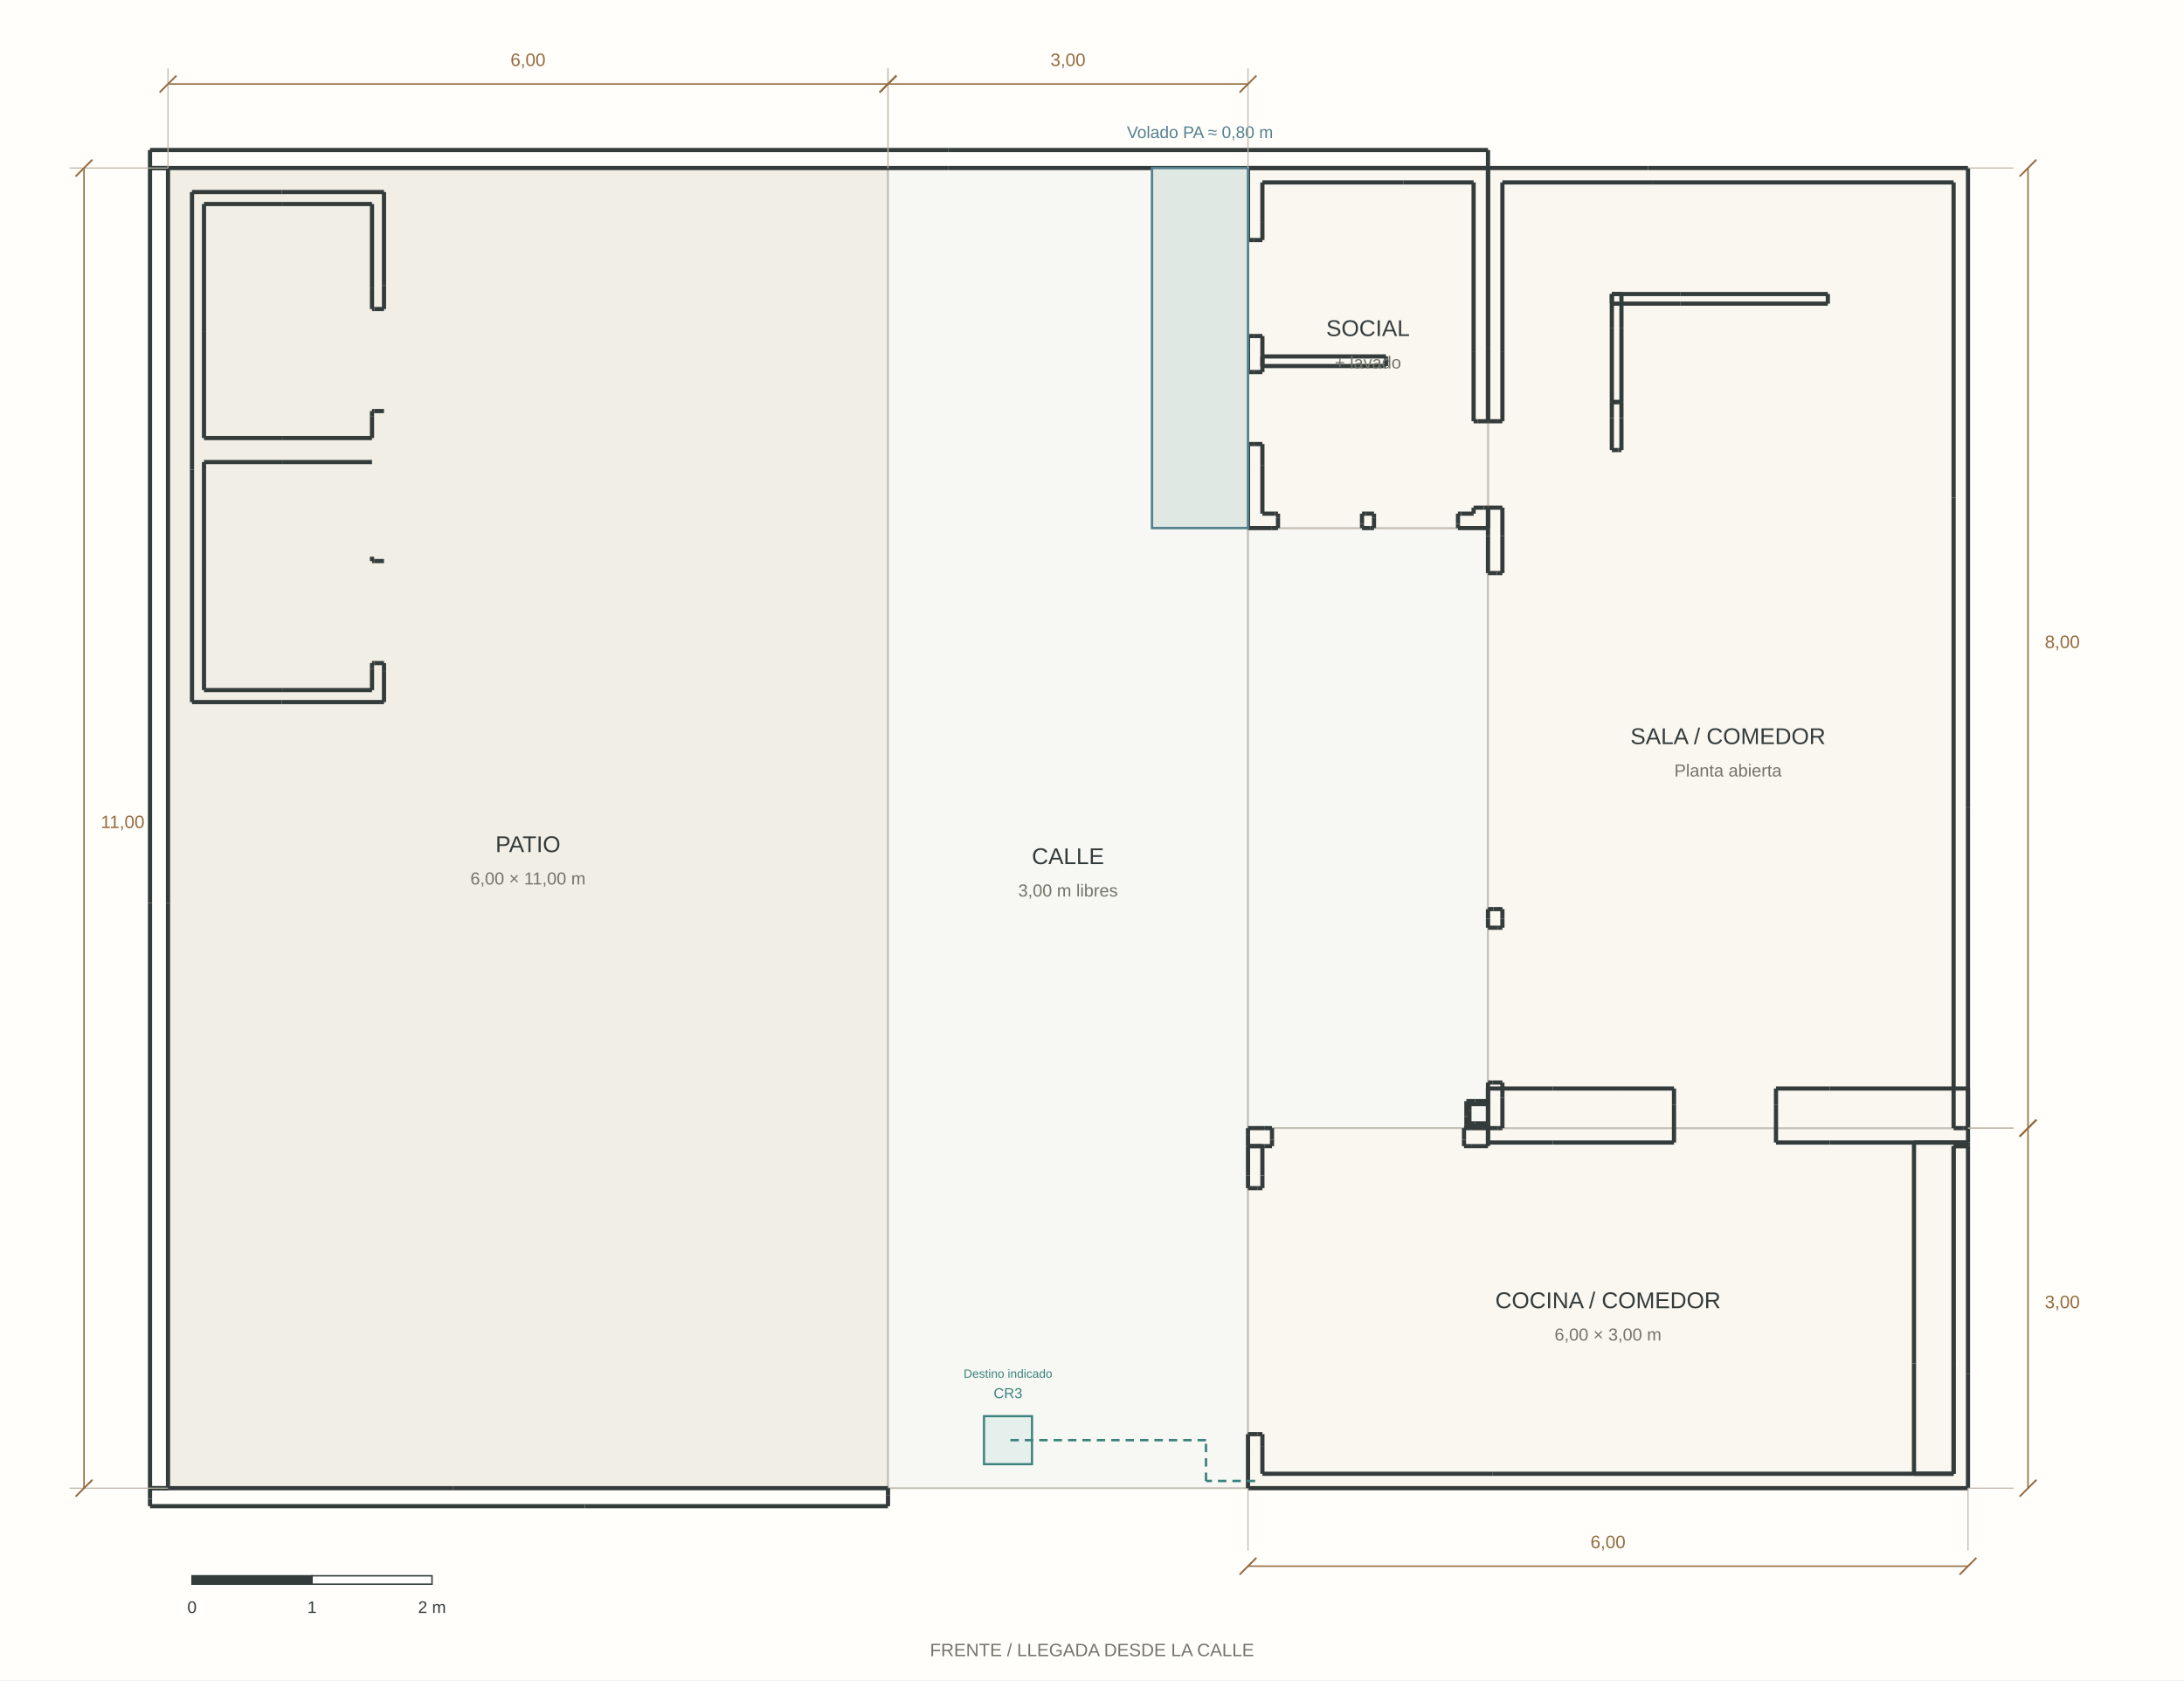
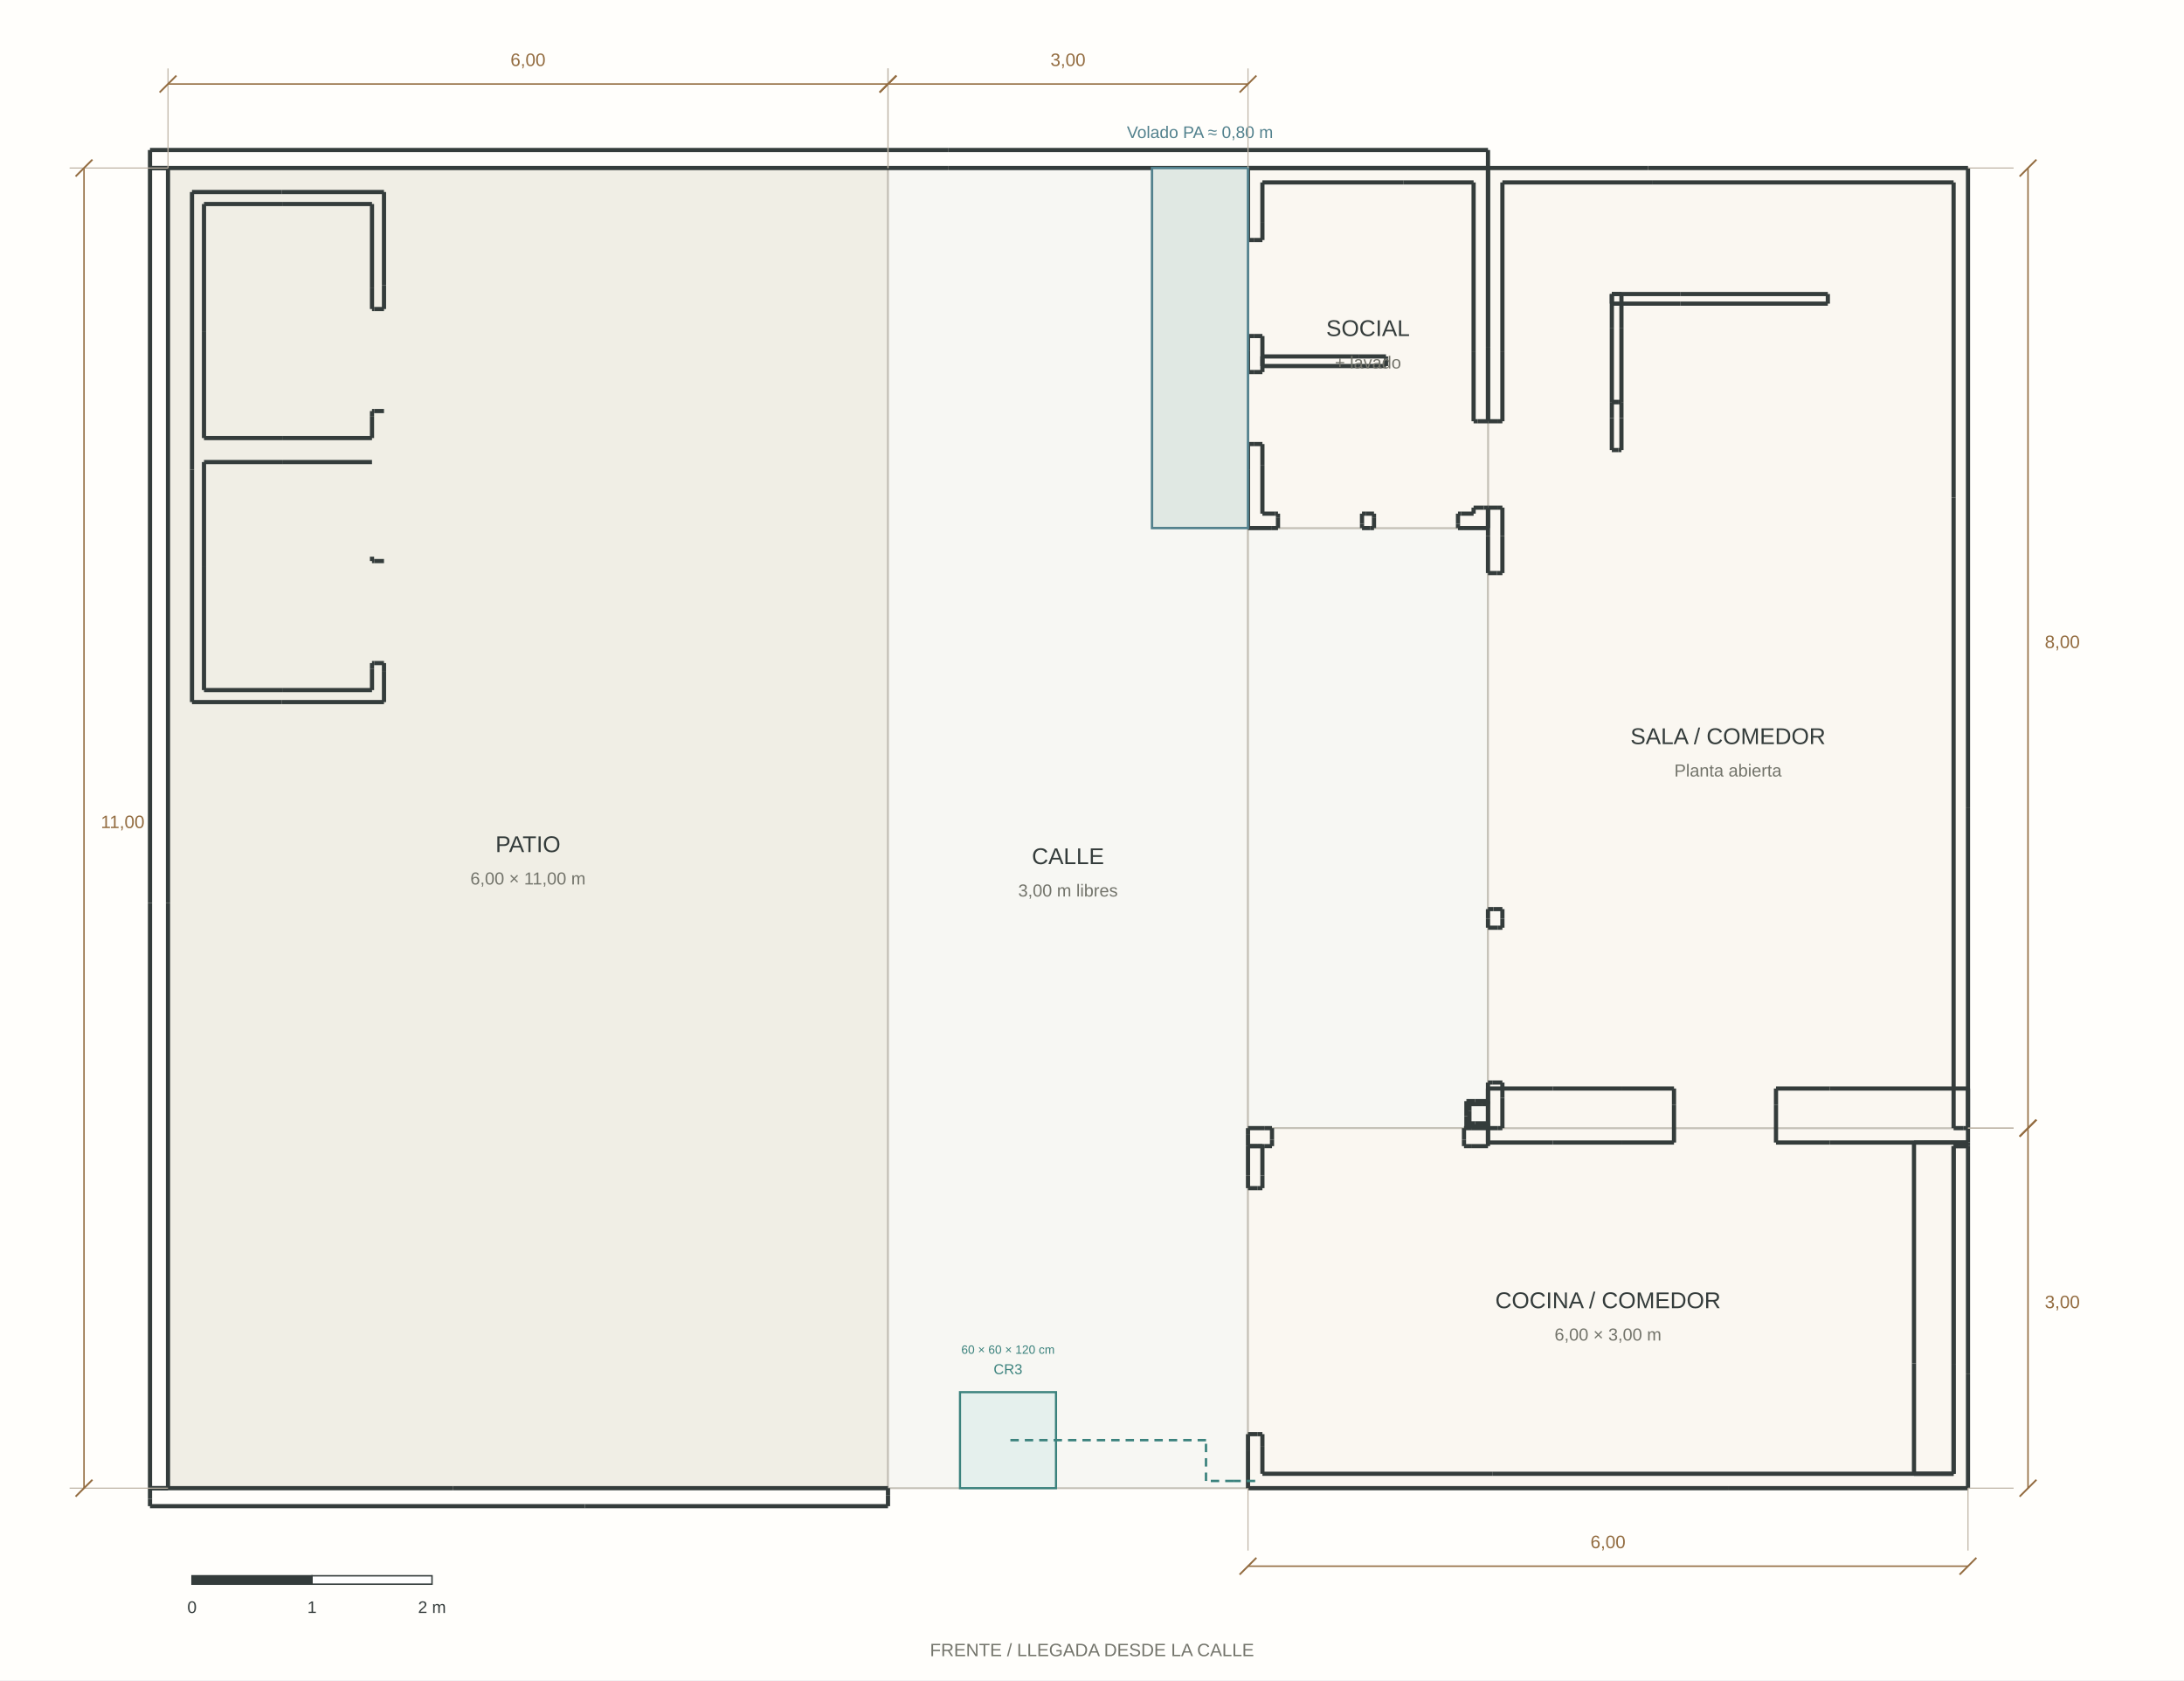
<svg xmlns="http://www.w3.org/2000/svg" viewBox="0 0 1456.0 1120.0" role="img" aria-label="Conjunto y medidas generales">
  <rect width="100%" height="100%" fill="#fffefb" />
  <polygon points="112.0,992.0 592.0,992.0 592.0,112.0 112.0,112.0" fill="#f0eee5" stroke="#c4c0b6" stroke-width="1.2" />
  <polygon points="592.0,992.0 832.0,992.0 832.0,112.0 592.0,112.0" fill="#f7f7f3" stroke="#c4c0b6" stroke-width="1.2" />
  <polygon points="832.0,752.0 992.0,752.0 992.0,352.0 832.0,352.0" fill="#f7f7f3" stroke="#c4c0b6" stroke-width="1.2" />
  <polygon points="832.0,992.0 1312.0,992.0 1312.0,752.0 832.0,752.0" fill="#faf7f1" stroke="#c4c0b6" stroke-width="1.2" />
  <polygon points="992.0,752.0 1312.0,752.0 1312.0,112.0 992.0,112.0" fill="#faf7f1" stroke="#c4c0b6" stroke-width="1.2" />
  <polygon points="832.0,352.0 992.0,352.0 992.0,112.0 832.0,112.0" fill="#faf7f1" stroke="#c4c0b6" stroke-width="1.2" />
  <polyline points="992.0,112.0 992.0,231.354" fill="none" stroke="#343c3b" stroke-width="2.8" />
  <polyline points="992.0,280.8 992.0,231.354" fill="none" stroke="#343c3b" stroke-width="2.8" />
  <polyline points="992.0,382.0 992.0,357.414" fill="none" stroke="#343c3b" stroke-width="2.8" />
  <polyline points="992.0,612.414 992.0,606.0" fill="none" stroke="#343c3b" stroke-width="2.8" />
  <polyline points="992.0,618.4 992.0,612.414" fill="none" stroke="#343c3b" stroke-width="2.8" />
  <polyline points="992.0,338.4 992.0,357.414" fill="none" stroke="#343c3b" stroke-width="2.8" />
  <polyline points="1001.6,280.8 998.788,280.8" fill="none" stroke="#343c3b" stroke-width="2.8" />
  <polyline points="998.788,280.8 992.0,280.8" fill="none" stroke="#343c3b" stroke-width="2.8" />
  <polyline points="992.0,112.0 1098.667,112.0" fill="none" stroke="#343c3b" stroke-width="2.8" />
  <polyline points="1312.0,112.0 1098.667,112.0" fill="none" stroke="#343c3b" stroke-width="2.8" />
  <polyline points="998.4,618.4 992.0,618.4" fill="none" stroke="#343c3b" stroke-width="2.8" />
  <polyline points="1001.6,618.4 998.4,618.4" fill="none" stroke="#343c3b" stroke-width="2.8" />
  <polyline points="1001.6,280.8 1001.6,234.166" fill="none" stroke="#343c3b" stroke-width="2.8" />
  <polyline points="1001.6,234.166 1001.6,121.6" fill="none" stroke="#343c3b" stroke-width="2.8" />
  <polyline points="1001.6,382.0 1001.6,357.414" fill="none" stroke="#343c3b" stroke-width="2.8" />
  <polyline points="1001.6,612.414 1001.6,606.0" fill="none" stroke="#343c3b" stroke-width="2.8" />
  <polyline points="1001.6,618.4 1001.6,612.414" fill="none" stroke="#343c3b" stroke-width="2.8" />
  <polyline points="1001.6,338.4 1001.6,357.414" fill="none" stroke="#343c3b" stroke-width="2.8" />
  <polyline points="1312.0,538.667 1312.0,112.0" fill="none" stroke="#343c3b" stroke-width="2.8" />
  <polyline points="1312.0,752.0 1312.0,538.667" fill="none" stroke="#343c3b" stroke-width="2.8" />
  <polyline points="1302.4,121.6 1101.867,121.6" fill="none" stroke="#343c3b" stroke-width="2.8" />
  <polyline points="1101.867,121.6 1001.6,121.6" fill="none" stroke="#343c3b" stroke-width="2.8" />
  <polyline points="1302.4,331.733 1302.4,121.6" fill="none" stroke="#343c3b" stroke-width="2.8" />
  <polyline points="1302.4,752.0 1302.4,331.733" fill="none" stroke="#343c3b" stroke-width="2.8" />
  <polyline points="1308.8,752.0 1302.4,752.0" fill="none" stroke="#343c3b" stroke-width="2.8" />
  <polyline points="1312.0,752.0 1308.8,752.0" fill="none" stroke="#343c3b" stroke-width="2.8" />
  <polyline points="998.788,338.4 992.0,338.4" fill="none" stroke="#343c3b" stroke-width="2.8" />
  <polyline points="1001.6,338.4 998.788,338.4" fill="none" stroke="#343c3b" stroke-width="2.8" />
  <polyline points="998.0,382.0 992.0,382.0" fill="none" stroke="#343c3b" stroke-width="2.8" />
  <polyline points="1001.6,382.0 998.0,382.0" fill="none" stroke="#343c3b" stroke-width="2.8" />
  <polyline points="995.6,606.0 992.0,606.0" fill="none" stroke="#343c3b" stroke-width="2.8" />
  <polyline points="1001.6,606.0 995.6,606.0" fill="none" stroke="#343c3b" stroke-width="2.8" />
  <polyline points="998.4,752.0 992.0,752.0" fill="none" stroke="#343c3b" stroke-width="2.8" />
  <polyline points="1001.6,752.0 998.4,752.0" fill="none" stroke="#343c3b" stroke-width="2.8" />
  <polyline points="995.2,721.6 992.0,721.6" fill="none" stroke="#343c3b" stroke-width="2.8" />
  <polyline points="1001.6,721.6 995.2,721.6" fill="none" stroke="#343c3b" stroke-width="2.8" />
  <polyline points="992.0,741.867 992.0,721.6" fill="none" stroke="#343c3b" stroke-width="2.8" />
  <polyline points="992.0,752.0 992.0,741.867" fill="none" stroke="#343c3b" stroke-width="2.8" />
  <polyline points="1001.6,731.733 1001.6,721.6" fill="none" stroke="#343c3b" stroke-width="2.8" />
  <polyline points="1001.6,752.0 1001.6,731.733" fill="none" stroke="#343c3b" stroke-width="2.8" />
  <polyline points="832.0,783.6 832.0,764.0" fill="none" stroke="#343c3b" stroke-width="2.8" />
  <polyline points="832.0,792.0 832.0,783.6" fill="none" stroke="#343c3b" stroke-width="2.8" />
  <polyline points="832.0,966.8 832.0,956.0" fill="none" stroke="#343c3b" stroke-width="2.8" />
  <polyline points="832.0,992.0 832.0,966.8" fill="none" stroke="#343c3b" stroke-width="2.8" />
  <polyline points="841.6,764.0 838.4,764.0" fill="none" stroke="#343c3b" stroke-width="2.8" />
  <polyline points="838.4,764.0 832.0,764.0" fill="none" stroke="#343c3b" stroke-width="2.8" />
  <polyline points="1312.0,992.0 1152.0,992.0" fill="none" stroke="#343c3b" stroke-width="2.8" />
  <polyline points="1152.0,992.0 832.0,992.0" fill="none" stroke="#343c3b" stroke-width="2.8" />
  <polyline points="838.212,792.0 832.0,792.0" fill="none" stroke="#343c3b" stroke-width="2.8" />
  <polyline points="841.6,792.0 838.212,792.0" fill="none" stroke="#343c3b" stroke-width="2.8" />
  <polyline points="838.212,956.0 832.0,956.0" fill="none" stroke="#343c3b" stroke-width="2.8" />
  <polyline points="841.6,956.0 838.212,956.0" fill="none" stroke="#343c3b" stroke-width="2.8" />
  <polyline points="841.6,783.6 841.6,764.0" fill="none" stroke="#343c3b" stroke-width="2.8" />
  <polyline points="841.6,792.0 841.6,783.6" fill="none" stroke="#343c3b" stroke-width="2.8" />
  <polyline points="841.6,963.92 841.6,956.0" fill="none" stroke="#343c3b" stroke-width="2.8" />
  <polyline points="841.6,982.4 841.6,963.92" fill="none" stroke="#343c3b" stroke-width="2.8" />
  <polyline points="841.6,982.4 995.2,982.4" fill="none" stroke="#343c3b" stroke-width="2.8" />
  <polyline points="1302.4,982.4 995.2,982.4" fill="none" stroke="#343c3b" stroke-width="2.8" />
  <polyline points="1302.4,982.4 1302.4,909.6" fill="none" stroke="#343c3b" stroke-width="2.8" />
  <polyline points="1302.4,909.6 1302.4,764.0" fill="none" stroke="#343c3b" stroke-width="2.8" />
  <polyline points="1312.0,764.0 1308.8,764.0" fill="none" stroke="#343c3b" stroke-width="2.8" />
  <polyline points="1308.8,764.0 1302.4,764.0" fill="none" stroke="#343c3b" stroke-width="2.8" />
  <polyline points="1312.0,992.0 1312.0,916.0" fill="none" stroke="#343c3b" stroke-width="2.8" />
  <polyline points="1312.0,916.0 1312.0,764.0" fill="none" stroke="#343c3b" stroke-width="2.8" />
  <polyline points="852.0,352.0 847.909,352.0" fill="none" stroke="#343c3b" stroke-width="2.8" />
  <polyline points="913.6,352.0 908.0,352.0" fill="none" stroke="#343c3b" stroke-width="2.8" />
  <polyline points="916.0,352.0 913.6,352.0" fill="none" stroke="#343c3b" stroke-width="2.8" />
  <polyline points="847.909,352.0 832.0,352.0" fill="none" stroke="#343c3b" stroke-width="2.8" />
  <polyline points="976.091,352.0 972.0,352.0" fill="none" stroke="#343c3b" stroke-width="2.8" />
  <polyline points="992.0,352.0 976.091,352.0" fill="none" stroke="#343c3b" stroke-width="2.8" />
  <polyline points="992.0,280.8 992.0,231.354" fill="none" stroke="#343c3b" stroke-width="2.8" />
  <polyline points="992.0,231.354 992.0,112.0" fill="none" stroke="#343c3b" stroke-width="2.8" />
  <polyline points="992.0,342.384 992.0,338.4" fill="none" stroke="#343c3b" stroke-width="2.8" />
  <polyline points="992.0,352.0 992.0,342.384" fill="none" stroke="#343c3b" stroke-width="2.8" />
  <polyline points="832.0,160.0 832.0,145.6" fill="none" stroke="#343c3b" stroke-width="2.8" />
  <polyline points="832.0,145.6 832.0,112.0" fill="none" stroke="#343c3b" stroke-width="2.8" />
  <polyline points="832.0,233.6 832.0,224.0" fill="none" stroke="#343c3b" stroke-width="2.8" />
  <polyline points="832.0,248.0 832.0,233.6" fill="none" stroke="#343c3b" stroke-width="2.8" />
  <polyline points="832.0,312.8 832.0,296.0" fill="none" stroke="#343c3b" stroke-width="2.8" />
  <polyline points="832.0,352.0 832.0,312.8" fill="none" stroke="#343c3b" stroke-width="2.8" />
  <polyline points="916.0,352.0 916.0,345.28" fill="none" stroke="#343c3b" stroke-width="2.8" />
  <polyline points="916.0,345.28 916.0,342.4" fill="none" stroke="#343c3b" stroke-width="2.8" />
  <polyline points="972.0,352.0 972.0,349.12" fill="none" stroke="#343c3b" stroke-width="2.8" />
  <polyline points="972.0,349.12 972.0,342.4" fill="none" stroke="#343c3b" stroke-width="2.8" />
  <polyline points="908.0,352.0 908.0,349.12" fill="none" stroke="#343c3b" stroke-width="2.8" />
  <polyline points="908.0,349.12 908.0,342.4" fill="none" stroke="#343c3b" stroke-width="2.8" />
  <polyline points="852.0,352.0 852.0,345.28" fill="none" stroke="#343c3b" stroke-width="2.8" />
  <polyline points="852.0,345.28 852.0,342.4" fill="none" stroke="#343c3b" stroke-width="2.8" />
  <polyline points="992.0,338.4 989.188,338.4" fill="none" stroke="#343c3b" stroke-width="2.8" />
  <polyline points="989.188,338.4 982.4,338.4" fill="none" stroke="#343c3b" stroke-width="2.8" />
  <polyline points="992.0,280.8 985.212,280.8" fill="none" stroke="#343c3b" stroke-width="2.8" />
  <polyline points="985.212,280.8 982.4,280.8" fill="none" stroke="#343c3b" stroke-width="2.8" />
  <polyline points="992.0,112.0 938.667,112.0" fill="none" stroke="#343c3b" stroke-width="2.8" />
  <polyline points="938.667,112.0 832.0,112.0" fill="none" stroke="#343c3b" stroke-width="2.8" />
  <polyline points="982.4,121.6 982.4,234.166" fill="none" stroke="#343c3b" stroke-width="2.8" />
  <polyline points="982.4,280.8 982.4,234.166" fill="none" stroke="#343c3b" stroke-width="2.8" />
  <polyline points="982.4,339.572 982.4,338.4" fill="none" stroke="#343c3b" stroke-width="2.8" />
  <polyline points="982.4,342.4 982.4,339.572" fill="none" stroke="#343c3b" stroke-width="2.8" />
  <polyline points="852.0,342.4 849.873,342.4" fill="none" stroke="#343c3b" stroke-width="2.8" />
  <polyline points="849.873,342.4 841.6,342.4" fill="none" stroke="#343c3b" stroke-width="2.8" />
  <polyline points="910.4,342.4 908.0,342.4" fill="none" stroke="#343c3b" stroke-width="2.8" />
  <polyline points="916.0,342.4 910.4,342.4" fill="none" stroke="#343c3b" stroke-width="2.8" />
  <polyline points="974.127,342.4 972.0,342.4" fill="none" stroke="#343c3b" stroke-width="2.8" />
  <polyline points="982.4,342.4 974.127,342.4" fill="none" stroke="#343c3b" stroke-width="2.8" />
  <polyline points="841.6,148.48 841.6,121.6" fill="none" stroke="#343c3b" stroke-width="2.8" />
  <polyline points="841.6,160.0 841.6,148.48" fill="none" stroke="#343c3b" stroke-width="2.8" />
  <polyline points="841.6,238.4 841.6,224.0" fill="none" stroke="#343c3b" stroke-width="2.8" />
  <polyline points="841.6,248.0 841.6,238.4" fill="none" stroke="#343c3b" stroke-width="2.8" />
  <polyline points="841.6,309.92 841.6,296.0" fill="none" stroke="#343c3b" stroke-width="2.8" />
  <polyline points="841.6,342.4 841.6,309.92" fill="none" stroke="#343c3b" stroke-width="2.8" />
  <polyline points="935.467,121.6 841.6,121.6" fill="none" stroke="#343c3b" stroke-width="2.8" />
  <polyline points="982.4,121.6 935.467,121.6" fill="none" stroke="#343c3b" stroke-width="2.8" />
  <polyline points="841.6,160.0 835.84,160.0" fill="none" stroke="#343c3b" stroke-width="2.8" />
  <polyline points="835.84,160.0 832.0,160.0" fill="none" stroke="#343c3b" stroke-width="2.8" />
  <polyline points="841.6,224.0 835.84,224.0" fill="none" stroke="#343c3b" stroke-width="2.8" />
  <polyline points="835.84,224.0 832.0,224.0" fill="none" stroke="#343c3b" stroke-width="2.8" />
  <polyline points="841.6,296.0 835.84,296.0" fill="none" stroke="#343c3b" stroke-width="2.8" />
  <polyline points="835.84,296.0 832.0,296.0" fill="none" stroke="#343c3b" stroke-width="2.8" />
  <polyline points="841.6,248.0 835.84,248.0" fill="none" stroke="#343c3b" stroke-width="2.8" />
  <polyline points="835.84,248.0 832.0,248.0" fill="none" stroke="#343c3b" stroke-width="2.8" />
  <polyline points="1035.303,725.6 992.0,725.6" fill="none" stroke="#343c3b" stroke-width="2.8" />
  <polyline points="1081.505,725.6 1035.303,725.6" fill="none" stroke="#343c3b" stroke-width="2.8" />
  <polyline points="1116.0,725.6 1081.505,725.6" fill="none" stroke="#343c3b" stroke-width="2.8" />
  <polyline points="1219.721,725.6 1184.0,725.6" fill="none" stroke="#343c3b" stroke-width="2.8" />
  <polyline points="1312.0,725.6 1219.721,725.6" fill="none" stroke="#343c3b" stroke-width="2.8" />
  <polyline points="1184.0,761.6 1184.0,736.304" fill="none" stroke="#343c3b" stroke-width="2.8" />
  <polyline points="1184.0,736.304 1184.0,725.6" fill="none" stroke="#343c3b" stroke-width="2.8" />
  <polyline points="1312.0,747.062 1312.0,725.6" fill="none" stroke="#343c3b" stroke-width="2.8" />
  <polyline points="1312.0,761.6 1312.0,747.062" fill="none" stroke="#343c3b" stroke-width="2.8" />
  <polyline points="1116.0,736.304 1116.0,725.6" fill="none" stroke="#343c3b" stroke-width="2.8" />
  <polyline points="1116.0,761.6 1116.0,736.304" fill="none" stroke="#343c3b" stroke-width="2.8" />
  <polyline points="1035.303,761.6 992.0,761.6" fill="none" stroke="#343c3b" stroke-width="2.8" />
  <polyline points="1116.0,761.6 1081.505,761.6" fill="none" stroke="#343c3b" stroke-width="2.8" />
  <polyline points="1081.505,761.6 1035.303,761.6" fill="none" stroke="#343c3b" stroke-width="2.8" />
  <polyline points="1219.721,761.6 1184.0,761.6" fill="none" stroke="#343c3b" stroke-width="2.8" />
  <polyline points="1312.0,761.6 1219.721,761.6" fill="none" stroke="#343c3b" stroke-width="2.8" />
  <polyline points="992.0,740.138 992.0,725.6" fill="none" stroke="#343c3b" stroke-width="2.8" />
  <polyline points="992.0,761.6 992.0,740.138" fill="none" stroke="#343c3b" stroke-width="2.8" />
  <polyline points="832.0,756.0 832.0,752.0" fill="none" stroke="#343c3b" stroke-width="2.8" />
  <polyline points="832.0,764.0 832.0,756.0" fill="none" stroke="#343c3b" stroke-width="2.8" />
  <polyline points="843.2,764.0 848.0,764.0" fill="none" stroke="#343c3b" stroke-width="2.8" />
  <polyline points="843.2,764.0 832.0,764.0" fill="none" stroke="#343c3b" stroke-width="2.8" />
  <polyline points="980.8,764.0 976.0,764.0" fill="none" stroke="#343c3b" stroke-width="2.8" />
  <polyline points="992.0,764.0 980.8,764.0" fill="none" stroke="#343c3b" stroke-width="2.8" />
  <polyline points="848.0,752.0 843.2,752.0" fill="none" stroke="#343c3b" stroke-width="2.8" />
  <polyline points="843.2,752.0 832.0,752.0" fill="none" stroke="#343c3b" stroke-width="2.8" />
  <polyline points="980.8,752.0 976.0,752.0" fill="none" stroke="#343c3b" stroke-width="2.8" />
  <polyline points="992.0,752.0 980.8,752.0" fill="none" stroke="#343c3b" stroke-width="2.8" />
  <polyline points="992.0,756.0 992.0,752.0" fill="none" stroke="#343c3b" stroke-width="2.8" />
  <polyline points="992.0,764.0 992.0,756.0" fill="none" stroke="#343c3b" stroke-width="2.8" />
  <polyline points="976.0,759.765 976.0,752.0" fill="none" stroke="#343c3b" stroke-width="2.8" />
  <polyline points="976.0,764.0 976.0,759.765" fill="none" stroke="#343c3b" stroke-width="2.8" />
  <polyline points="848.0,759.765 848.0,752.0" fill="none" stroke="#343c3b" stroke-width="2.8" />
  <polyline points="848.0,764.0 848.0,759.765" fill="none" stroke="#343c3b" stroke-width="2.8" />
  <polyline points="1074.56,268.0 1074.56,218.909" fill="none" stroke="#343c3b" stroke-width="2.8" />
  <polyline points="1074.56,218.909 1074.56,196.0" fill="none" stroke="#343c3b" stroke-width="2.8" />
  <polyline points="1080.96,268.0 1080.96,218.909" fill="none" stroke="#343c3b" stroke-width="2.8" />
  <polyline points="1080.96,218.909 1080.96,196.0" fill="none" stroke="#343c3b" stroke-width="2.8" />
  <polyline points="1078.924,268.0 1074.56,268.0" fill="none" stroke="#343c3b" stroke-width="2.8" />
  <polyline points="1080.96,268.0 1078.924,268.0" fill="none" stroke="#343c3b" stroke-width="2.8" />
  <polyline points="1078.924,196.0 1074.56,196.0" fill="none" stroke="#343c3b" stroke-width="2.8" />
  <polyline points="1080.96,196.0 1078.924,196.0" fill="none" stroke="#343c3b" stroke-width="2.8" />
  <polyline points="1074.56,200.364 1074.56,196.0" fill="none" stroke="#343c3b" stroke-width="2.8" />
  <polyline points="1074.56,202.4 1074.56,200.364" fill="none" stroke="#343c3b" stroke-width="2.8" />
  <polyline points="1218.56,200.364 1218.56,196.0" fill="none" stroke="#343c3b" stroke-width="2.8" />
  <polyline points="1218.56,202.4 1218.56,200.364" fill="none" stroke="#343c3b" stroke-width="2.8" />
  <polyline points="1218.56,202.4 1120.378,202.4" fill="none" stroke="#343c3b" stroke-width="2.8" />
  <polyline points="1120.378,202.4 1074.56,202.4" fill="none" stroke="#343c3b" stroke-width="2.8" />
  <polyline points="1218.56,196.0 1120.378,196.0" fill="none" stroke="#343c3b" stroke-width="2.8" />
  <polyline points="1120.378,196.0 1074.56,196.0" fill="none" stroke="#343c3b" stroke-width="2.8" />
  <polyline points="841.6,239.022 841.6,237.6" fill="none" stroke="#343c3b" stroke-width="2.8" />
  <polyline points="841.6,244.0 841.6,239.022" fill="none" stroke="#343c3b" stroke-width="2.8" />
  <polyline points="924.0,239.022 924.0,237.6" fill="none" stroke="#343c3b" stroke-width="2.8" />
  <polyline points="924.0,244.0 924.0,239.022" fill="none" stroke="#343c3b" stroke-width="2.8" />
  <polyline points="924.0,244.0 905.689,244.0" fill="none" stroke="#343c3b" stroke-width="2.8" />
  <polyline points="905.689,244.0 841.6,244.0" fill="none" stroke="#343c3b" stroke-width="2.8" />
  <polyline points="924.0,237.6 905.689,237.6" fill="none" stroke="#343c3b" stroke-width="2.8" />
  <polyline points="905.689,237.6 841.6,237.6" fill="none" stroke="#343c3b" stroke-width="2.8" />
  <polyline points="1074.56,278.667 1074.56,268.0" fill="none" stroke="#343c3b" stroke-width="2.8" />
  <polyline points="1074.56,300.0 1074.56,278.667" fill="none" stroke="#343c3b" stroke-width="2.8" />
  <polyline points="1080.96,278.667 1080.96,268.0" fill="none" stroke="#343c3b" stroke-width="2.8" />
  <polyline points="1080.96,300.0 1080.96,278.667" fill="none" stroke="#343c3b" stroke-width="2.8" />
  <polyline points="1080.96,300.0 1078.827,300.0" fill="none" stroke="#343c3b" stroke-width="2.8" />
  <polyline points="1078.827,300.0 1074.56,300.0" fill="none" stroke="#343c3b" stroke-width="2.8" />
  <polyline points="1080.96,268.0 1078.827,268.0" fill="none" stroke="#343c3b" stroke-width="2.8" />
  <polyline points="1078.827,268.0 1074.56,268.0" fill="none" stroke="#343c3b" stroke-width="2.8" />
  <polyline points="1302.4,982.4 1293.6,982.4" fill="none" stroke="#343c3b" stroke-width="2.8" />
  <polyline points="1293.6,982.4 1276.0,982.4" fill="none" stroke="#343c3b" stroke-width="2.8" />
  <polyline points="1302.4,982.4 1302.4,909.6" fill="none" stroke="#343c3b" stroke-width="2.8" />
  <polyline points="1302.4,909.6 1302.4,764.0" fill="none" stroke="#343c3b" stroke-width="2.8" />
  <polyline points="1305.6,764.0 1302.4,764.0" fill="none" stroke="#343c3b" stroke-width="2.8" />
  <polyline points="1312.0,764.0 1305.6,764.0" fill="none" stroke="#343c3b" stroke-width="2.8" />
  <polyline points="1312.0,762.4 1312.0,761.6" fill="none" stroke="#343c3b" stroke-width="2.8" />
  <polyline points="1312.0,764.0 1312.0,762.4" fill="none" stroke="#343c3b" stroke-width="2.8" />
  <polyline points="1312.0,761.6 1300.0,761.6" fill="none" stroke="#343c3b" stroke-width="2.8" />
  <polyline points="1300.0,761.6 1276.0,761.6" fill="none" stroke="#343c3b" stroke-width="2.8" />
  <polyline points="1276.0,761.6 1276.0,908.8" fill="none" stroke="#343c3b" stroke-width="2.8" />
  <polyline points="1276.0,982.4 1276.0,908.8" fill="none" stroke="#343c3b" stroke-width="2.8" />
  <polyline points="979.6,750.8 978.8,750.8" fill="none" stroke="#343c3b" stroke-width="2.8" />
  <polyline points="978.8,750.8 977.6,750.8" fill="none" stroke="#343c3b" stroke-width="2.8" />
  <polyline points="979.6,734.0 979.6,740.72" fill="none" stroke="#343c3b" stroke-width="2.8" />
  <polyline points="979.6,740.72 979.6,750.8" fill="none" stroke="#343c3b" stroke-width="2.8" />
  <polyline points="977.6,734.0 978.4,734.0" fill="none" stroke="#343c3b" stroke-width="2.8" />
  <polyline points="978.4,734.0 979.6,734.0" fill="none" stroke="#343c3b" stroke-width="2.8" />
  <polyline points="977.6,750.8 977.6,744.08" fill="none" stroke="#343c3b" stroke-width="2.8" />
  <polyline points="977.6,744.08 977.6,734.0" fill="none" stroke="#343c3b" stroke-width="2.8" />
  <polyline points="992.0,750.8 988.306,750.8" fill="none" stroke="#343c3b" stroke-width="2.8" />
  <polyline points="988.306,750.8 979.6,750.8" fill="none" stroke="#343c3b" stroke-width="2.8" />
  <polyline points="992.0,748.8 992.0,749.396" fill="none" stroke="#343c3b" stroke-width="2.8" />
  <polyline points="992.0,749.396 992.0,750.8" fill="none" stroke="#343c3b" stroke-width="2.8" />
  <polyline points="979.6,748.8 983.294,748.8" fill="none" stroke="#343c3b" stroke-width="2.8" />
  <polyline points="983.294,748.8 992.0,748.8" fill="none" stroke="#343c3b" stroke-width="2.8" />
  <polyline points="979.6,750.8 979.6,750.204" fill="none" stroke="#343c3b" stroke-width="2.8" />
  <polyline points="979.6,750.204 979.6,748.8" fill="none" stroke="#343c3b" stroke-width="2.8" />
  <polyline points="992.0,736.0 988.306,736.0" fill="none" stroke="#343c3b" stroke-width="2.8" />
  <polyline points="988.306,736.0 979.6,736.0" fill="none" stroke="#343c3b" stroke-width="2.8" />
  <polyline points="992.0,734.0 992.0,734.596" fill="none" stroke="#343c3b" stroke-width="2.8" />
  <polyline points="992.0,734.596 992.0,736.0" fill="none" stroke="#343c3b" stroke-width="2.8" />
  <polyline points="979.6,734.0 983.294,734.0" fill="none" stroke="#343c3b" stroke-width="2.8" />
  <polyline points="983.294,734.0 992.0,734.0" fill="none" stroke="#343c3b" stroke-width="2.8" />
  <polyline points="979.6,736.0 979.6,735.404" fill="none" stroke="#343c3b" stroke-width="2.8" />
  <polyline points="979.6,735.404 979.6,734.0" fill="none" stroke="#343c3b" stroke-width="2.8" />
  <polyline points="256.0,206.0 256.0,190.02" fill="none" stroke="#343c3b" stroke-width="2.8" />
  <polyline points="256.0,190.02 256.0,128.0" fill="none" stroke="#343c3b" stroke-width="2.8" />
  <polyline points="256.0,447.327 256.0,442.0" fill="none" stroke="#343c3b" stroke-width="2.8" />
  <polyline points="256.0,468.0 256.0,447.327" fill="none" stroke="#343c3b" stroke-width="2.8" />
  <polyline points="187.697,468.0 128.0,468.0" fill="none" stroke="#343c3b" stroke-width="2.8" />
  <polyline points="256.0,468.0 187.697,468.0" fill="none" stroke="#343c3b" stroke-width="2.8" />
  <polyline points="256.0,128.0 187.697,128.0" fill="none" stroke="#343c3b" stroke-width="2.8" />
  <polyline points="187.697,128.0 128.0,128.0" fill="none" stroke="#343c3b" stroke-width="2.8" />
  <polyline points="128.0,468.0 128.0,312.979" fill="none" stroke="#343c3b" stroke-width="2.8" />
  <polyline points="128.0,312.979 128.0,128.0" fill="none" stroke="#343c3b" stroke-width="2.8" />
  <polyline points="248.0,292.0 188.16,292.0" fill="none" stroke="#343c3b" stroke-width="2.8" />
  <polyline points="188.16,292.0 136.0,292.0" fill="none" stroke="#343c3b" stroke-width="2.8" />
  <polyline points="248.0,191.659 248.0,136.0" fill="none" stroke="#343c3b" stroke-width="2.8" />
  <polyline points="248.0,206.0 248.0,191.659" fill="none" stroke="#343c3b" stroke-width="2.8" />
  <polyline points="248.0,277.688 248.0,274.0" fill="none" stroke="#343c3b" stroke-width="2.8" />
  <polyline points="248.0,292.0 248.0,277.688" fill="none" stroke="#343c3b" stroke-width="2.8" />
  <polyline points="188.16,136.0 136.0,136.0" fill="none" stroke="#343c3b" stroke-width="2.8" />
  <polyline points="248.0,136.0 188.16,136.0" fill="none" stroke="#343c3b" stroke-width="2.8" />
  <polyline points="136.0,220.773 136.0,136.0" fill="none" stroke="#343c3b" stroke-width="2.8" />
  <polyline points="136.0,292.0 136.0,220.773" fill="none" stroke="#343c3b" stroke-width="2.8" />
  <polyline points="248.0,460.0 188.16,460.0" fill="none" stroke="#343c3b" stroke-width="2.8" />
  <polyline points="188.16,460.0 136.0,460.0" fill="none" stroke="#343c3b" stroke-width="2.8" />
  <polyline points="248.0,445.688 248.0,442.0" fill="none" stroke="#343c3b" stroke-width="2.8" />
  <polyline points="248.0,460.0 248.0,445.688" fill="none" stroke="#343c3b" stroke-width="2.8" />
  <polyline points="248.0,374.0 248.0,371.076" fill="none" stroke="#343c3b" stroke-width="2.8" />
  <polyline points="136.0,460.0 136.0,377.401" fill="none" stroke="#343c3b" stroke-width="2.8" />
  <polyline points="136.0,377.401 136.0,308.0" fill="none" stroke="#343c3b" stroke-width="2.8" />
  <polyline points="188.16,308.0 136.0,308.0" fill="none" stroke="#343c3b" stroke-width="2.8" />
  <polyline points="248.0,308.0 188.16,308.0" fill="none" stroke="#343c3b" stroke-width="2.8" />
  <polyline points="249.639,206.0 248.0,206.0" fill="none" stroke="#343c3b" stroke-width="2.8" />
  <polyline points="256.0,206.0 249.639,206.0" fill="none" stroke="#343c3b" stroke-width="2.8" />
  <polyline points="249.639,274.0 248.0,274.0" fill="none" stroke="#343c3b" stroke-width="2.8" />
  <polyline points="256.0,274.0 249.639,274.0" fill="none" stroke="#343c3b" stroke-width="2.8" />
  <polyline points="249.639,442.0 248.0,442.0" fill="none" stroke="#343c3b" stroke-width="2.8" />
  <polyline points="256.0,442.0 249.639,442.0" fill="none" stroke="#343c3b" stroke-width="2.8" />
  <polyline points="249.639,374.0 248.0,374.0" fill="none" stroke="#343c3b" stroke-width="2.8" />
  <polyline points="256.0,374.0 249.639,374.0" fill="none" stroke="#343c3b" stroke-width="2.8" />
  <polyline points="100.0,992.0 100.0,601.867" fill="none" stroke="#343c3b" stroke-width="2.8" />
  <polyline points="100.0,601.867 100.0,112.0" fill="none" stroke="#343c3b" stroke-width="2.8" />
  <polyline points="112.0,992.0 112.0,601.867" fill="none" stroke="#343c3b" stroke-width="2.8" />
  <polyline points="112.0,601.867 112.0,112.0" fill="none" stroke="#343c3b" stroke-width="2.8" />
  <polyline points="112.0,992.0 106.68,992.0" fill="none" stroke="#343c3b" stroke-width="2.8" />
  <polyline points="106.68,992.0 100.0,992.0" fill="none" stroke="#343c3b" stroke-width="2.8" />
  <polyline points="112.0,112.0 106.68,112.0" fill="none" stroke="#343c3b" stroke-width="2.8" />
  <polyline points="106.68,112.0 100.0,112.0" fill="none" stroke="#343c3b" stroke-width="2.8" />
  <polyline points="100.0,112.0 100.0,107.157" fill="none" stroke="#343c3b" stroke-width="2.8" />
  <polyline points="100.0,107.157 100.0,100.0" fill="none" stroke="#343c3b" stroke-width="2.8" />
  <polyline points="992.0,112.0 992.0,107.157" fill="none" stroke="#343c3b" stroke-width="2.8" />
  <polyline points="992.0,107.157 992.0,100.0" fill="none" stroke="#343c3b" stroke-width="2.8" />
  <polyline points="992.0,112.0 632.014,112.0" fill="none" stroke="#343c3b" stroke-width="2.8" />
  <polyline points="632.014,112.0 100.0,112.0" fill="none" stroke="#343c3b" stroke-width="2.8" />
  <polyline points="992.0,100.0 632.014,100.0" fill="none" stroke="#343c3b" stroke-width="2.8" />
  <polyline points="632.014,100.0 100.0,100.0" fill="none" stroke="#343c3b" stroke-width="2.8" />
  <polyline points="592.0,1004.0 389.929,1004.0" fill="none" stroke="#343c3b" stroke-width="2.8" />
  <polyline points="389.929,1004.0 100.0,1004.0" fill="none" stroke="#343c3b" stroke-width="2.8" />
  <polyline points="592.0,992.0 592.0,996.929" fill="none" stroke="#343c3b" stroke-width="2.8" />
  <polyline points="592.0,996.929 592.0,1004.0" fill="none" stroke="#343c3b" stroke-width="2.8" />
  <polyline points="100.0,992.0 302.071,992.0" fill="none" stroke="#343c3b" stroke-width="2.8" />
  <polyline points="302.071,992.0 592.0,992.0" fill="none" stroke="#343c3b" stroke-width="2.8" />
  <polyline points="100.0,1004.0 100.0,999.071" fill="none" stroke="#343c3b" stroke-width="2.8" />
  <polyline points="100.0,999.071 100.0,992.0" fill="none" stroke="#343c3b" stroke-width="2.8" />
  <polygon points="768.0,352.0 832.0,352.0 832.0,112.0 768.0,112.0" fill="#e0e8e3" stroke="#52818d" stroke-width="1.6" />
  <text x="352.0" y="568.0" font-family="Arial,sans-serif" font-size="15.2" fill="#343c3b" text-anchor="middle">PATIO</text>
  <text x="352.0" y="589.6" font-family="Arial,sans-serif" font-size="11.6" fill="#73746b" text-anchor="middle">6,00 × 11,00 m</text>
  <text x="712.0" y="576.0" font-family="Arial,sans-serif" font-size="15.2" fill="#343c3b" text-anchor="middle">CALLE</text>
  <text x="712.0" y="597.6" font-family="Arial,sans-serif" font-size="11.6" fill="#73746b" text-anchor="middle">3,00 m libres</text>
  <text x="1072.0" y="872.0" font-family="Arial,sans-serif" font-size="15.2" fill="#343c3b" text-anchor="middle">COCINA / COMEDOR</text>
  <text x="1072.0" y="893.6" font-family="Arial,sans-serif" font-size="11.6" fill="#73746b" text-anchor="middle">6,00 × 3,00 m</text>
  <text x="1152.0" y="496.0" font-family="Arial,sans-serif" font-size="15.2" fill="#343c3b" text-anchor="middle">SALA / COMEDOR</text>
  <text x="1152.0" y="517.6" font-family="Arial,sans-serif" font-size="11.6" fill="#73746b" text-anchor="middle">Planta abierta</text>
  <text x="912.0" y="224.0" font-family="Arial,sans-serif" font-size="15.2" fill="#343c3b" text-anchor="middle">SOCIAL</text>
  <text x="912.0" y="245.6" font-family="Arial,sans-serif" font-size="11.6" fill="#73746b" text-anchor="middle">+ lavado</text>
  <text x="800.0" y="92.0" font-family="Arial,sans-serif" font-size="11.2" fill="#52818d" text-anchor="middle">Volado PA ≈ 0,80 m</text>
  <polyline points="112.0,112.0 112.0,45.6" fill="none" stroke="#bdb3a4" stroke-width="0.72" data-plan-dimensions="true" />
  <polyline points="592.0,112.0 592.0,45.6" fill="none" stroke="#bdb3a4" stroke-width="0.72" data-plan-dimensions="true" />
  <polyline points="112.0,56.0 592.0,56.0" fill="none" stroke="#936c40" stroke-width="0.96" data-plan-dimensions="true" />
  <polyline points="106.4,61.6 117.6,50.4" fill="none" stroke="#936c40" stroke-width="1.2" data-plan-dimensions="true" />
  <polyline points="586.4,61.6 597.6,50.4" fill="none" stroke="#936c40" stroke-width="1.2" data-plan-dimensions="true" />
  <text x="352.0" y="44.0" font-family="Arial,sans-serif" font-size="12.0" fill="#936c40" text-anchor="middle" data-plan-dimensions="true">6,00</text>
  <polyline points="592.0,112.0 592.0,45.6" fill="none" stroke="#bdb3a4" stroke-width="0.72" data-plan-dimensions="true" />
  <polyline points="832.0,112.0 832.0,45.6" fill="none" stroke="#bdb3a4" stroke-width="0.72" data-plan-dimensions="true" />
  <polyline points="592.0,56.0 832.0,56.0" fill="none" stroke="#936c40" stroke-width="0.96" data-plan-dimensions="true" />
  <polyline points="586.4,61.6 597.6,50.4" fill="none" stroke="#936c40" stroke-width="1.2" data-plan-dimensions="true" />
  <polyline points="826.4,61.6 837.6,50.4" fill="none" stroke="#936c40" stroke-width="1.2" data-plan-dimensions="true" />
  <text x="712.0" y="44.0" font-family="Arial,sans-serif" font-size="12.0" fill="#936c40" text-anchor="middle" data-plan-dimensions="true">3,00</text>
  <polyline points="832.0,992.0 832.0,1033.6" fill="none" stroke="#bdb3a4" stroke-width="0.72" data-plan-dimensions="true" />
  <polyline points="1312.0,992.0 1312.0,1033.6" fill="none" stroke="#bdb3a4" stroke-width="0.72" data-plan-dimensions="true" />
  <polyline points="832.0,1044.0 1312.0,1044.0" fill="none" stroke="#936c40" stroke-width="0.96" data-plan-dimensions="true" />
  <polyline points="826.4,1049.6 837.6,1038.4" fill="none" stroke="#936c40" stroke-width="1.2" data-plan-dimensions="true" />
  <polyline points="1306.4,1049.6 1317.6,1038.4" fill="none" stroke="#936c40" stroke-width="1.2" data-plan-dimensions="true" />
  <text x="1072.0" y="1032.0" font-family="Arial,sans-serif" font-size="12.0" fill="#936c40" text-anchor="middle" data-plan-dimensions="true">6,00</text>
  <polyline points="112.0,992.0 46.4,992.0" fill="none" stroke="#bdb3a4" stroke-width="0.72" data-plan-dimensions="true" />
  <polyline points="112.0,112.0 46.4,112.0" fill="none" stroke="#bdb3a4" stroke-width="0.72" data-plan-dimensions="true" />
  <polyline points="56.0,992.0 56.0,112.0" fill="none" stroke="#936c40" stroke-width="0.96" data-plan-dimensions="true" />
  <polyline points="50.4,997.6 61.6,986.4" fill="none" stroke="#936c40" stroke-width="1.2" data-plan-dimensions="true" />
  <polyline points="50.4,117.6 61.6,106.4" fill="none" stroke="#936c40" stroke-width="1.2" data-plan-dimensions="true" />
  <text x="67.2" y="552.0" font-family="Arial,sans-serif" font-size="12.0" fill="#936c40" text-anchor="start" data-plan-dimensions="true">11,00</text>
  <polyline points="1312.0,992.0 1342.4,992.0" fill="none" stroke="#bdb3a4" stroke-width="0.72" data-plan-dimensions="true" />
  <polyline points="1312.0,752.0 1342.4,752.0" fill="none" stroke="#bdb3a4" stroke-width="0.72" data-plan-dimensions="true" />
  <polyline points="1352.0,992.0 1352.0,752.0" fill="none" stroke="#936c40" stroke-width="0.96" data-plan-dimensions="true" />
  <polyline points="1346.4,997.6 1357.6,986.4" fill="none" stroke="#936c40" stroke-width="1.2" data-plan-dimensions="true" />
  <polyline points="1346.4,757.6 1357.6,746.4" fill="none" stroke="#936c40" stroke-width="1.2" data-plan-dimensions="true" />
  <text x="1363.2" y="872.0" font-family="Arial,sans-serif" font-size="12.0" fill="#936c40" text-anchor="start" data-plan-dimensions="true">3,00</text>
  <polyline points="1312.0,752.0 1342.4,752.0" fill="none" stroke="#bdb3a4" stroke-width="0.72" data-plan-dimensions="true" />
  <polyline points="1312.0,112.0 1342.4,112.0" fill="none" stroke="#bdb3a4" stroke-width="0.72" data-plan-dimensions="true" />
  <polyline points="1352.0,752.0 1352.0,112.0" fill="none" stroke="#936c40" stroke-width="0.96" data-plan-dimensions="true" />
  <polyline points="1346.4,757.6 1357.6,746.4" fill="none" stroke="#936c40" stroke-width="1.2" data-plan-dimensions="true" />
  <polyline points="1346.4,117.6 1357.6,106.4" fill="none" stroke="#936c40" stroke-width="1.2" data-plan-dimensions="true" />
  <text x="1363.2" y="432.0" font-family="Arial,sans-serif" font-size="12.0" fill="#936c40" text-anchor="start" data-plan-dimensions="true">8,00</text>
  <polygon points="128.0,1056.0 208.0,1056.0 208.0,1050.4 128.0,1050.4" fill="#343c3b" stroke="#343c3b" stroke-width="0.96" />
  <polygon points="208.0,1056.0 288.0,1056.0 288.0,1050.4 208.0,1050.4" fill="#ffffff" stroke="#343c3b" stroke-width="0.96" />
  <text x="128.0" y="1075.2" font-family="Arial,sans-serif" font-size="11.2" fill="#343c3b" text-anchor="middle">0</text>
  <text x="208.0" y="1075.2" font-family="Arial,sans-serif" font-size="11.2" fill="#343c3b" text-anchor="middle">1</text>
  <text x="288.0" y="1075.2" font-family="Arial,sans-serif" font-size="11.2" fill="#343c3b" text-anchor="middle">2 m</text>
  <text x="728.0" y="1104.0" font-family="Arial,sans-serif" font-size="12.0" fill="#73746b" text-anchor="middle">FRENTE / LLEGADA DESDE LA CALLE</text>
-   <polygon points="656.0,976.0 688.0,976.0 688.0,944.0 656.0,944.0" fill="#e5f0ed" stroke="#3b827d" stroke-width="1.44" data-plan-services="true" />
-   <text x="672.0" y="932.0" font-family="Arial,sans-serif" font-size="9.6" fill="#3b827d" text-anchor="middle" data-plan-services="true">CR3</text>
-   <text x="672.0" y="918.4" font-family="Arial,sans-serif" font-size="8.0" fill="#3b827d" text-anchor="middle" data-plan-services="true">Destino indicado</text>
-   <polyline points="836.8,987.2 804.0,987.2" fill="none" stroke="#3b827d" stroke-width="1.6" stroke-dasharray="5.6 4.0" data-plan-services="true" />
+   <polygon points="640.0,992.0 704.0,992.0 704.0,928.0 640.0,928.0" fill="#e5f0ed" stroke="#3b827d" stroke-width="1.44" data-plan-services="true" />
+   <text x="672.0" y="916.0" font-family="Arial,sans-serif" font-size="9.6" fill="#3b827d" text-anchor="middle" data-plan-services="true">CR3</text>
+   <text x="672.0" y="902.4" font-family="Arial,sans-serif" font-size="8.0" fill="#3b827d" text-anchor="middle" data-plan-services="true">60 × 60 × 120 cm</text>
+   <polyline points="836.8,987.2 822.4,987.2" fill="none" stroke="#3b827d" stroke-width="1.6" stroke-dasharray="5.6 4.0" data-plan-services="true" />
+   <polyline points="822.4,987.2 804.0,987.2" fill="none" stroke="#3b827d" stroke-width="1.6" stroke-dasharray="5.6 4.0" data-plan-services="true" />
  <polyline points="804.0,987.2 804.0,960.0" fill="none" stroke="#3b827d" stroke-width="1.6" stroke-dasharray="5.6 4.0" data-plan-services="true" />
  <polyline points="804.0,960.0 672.0,960.0" fill="none" stroke="#3b827d" stroke-width="1.6" stroke-dasharray="5.6 4.0" data-plan-services="true" />
</svg>
